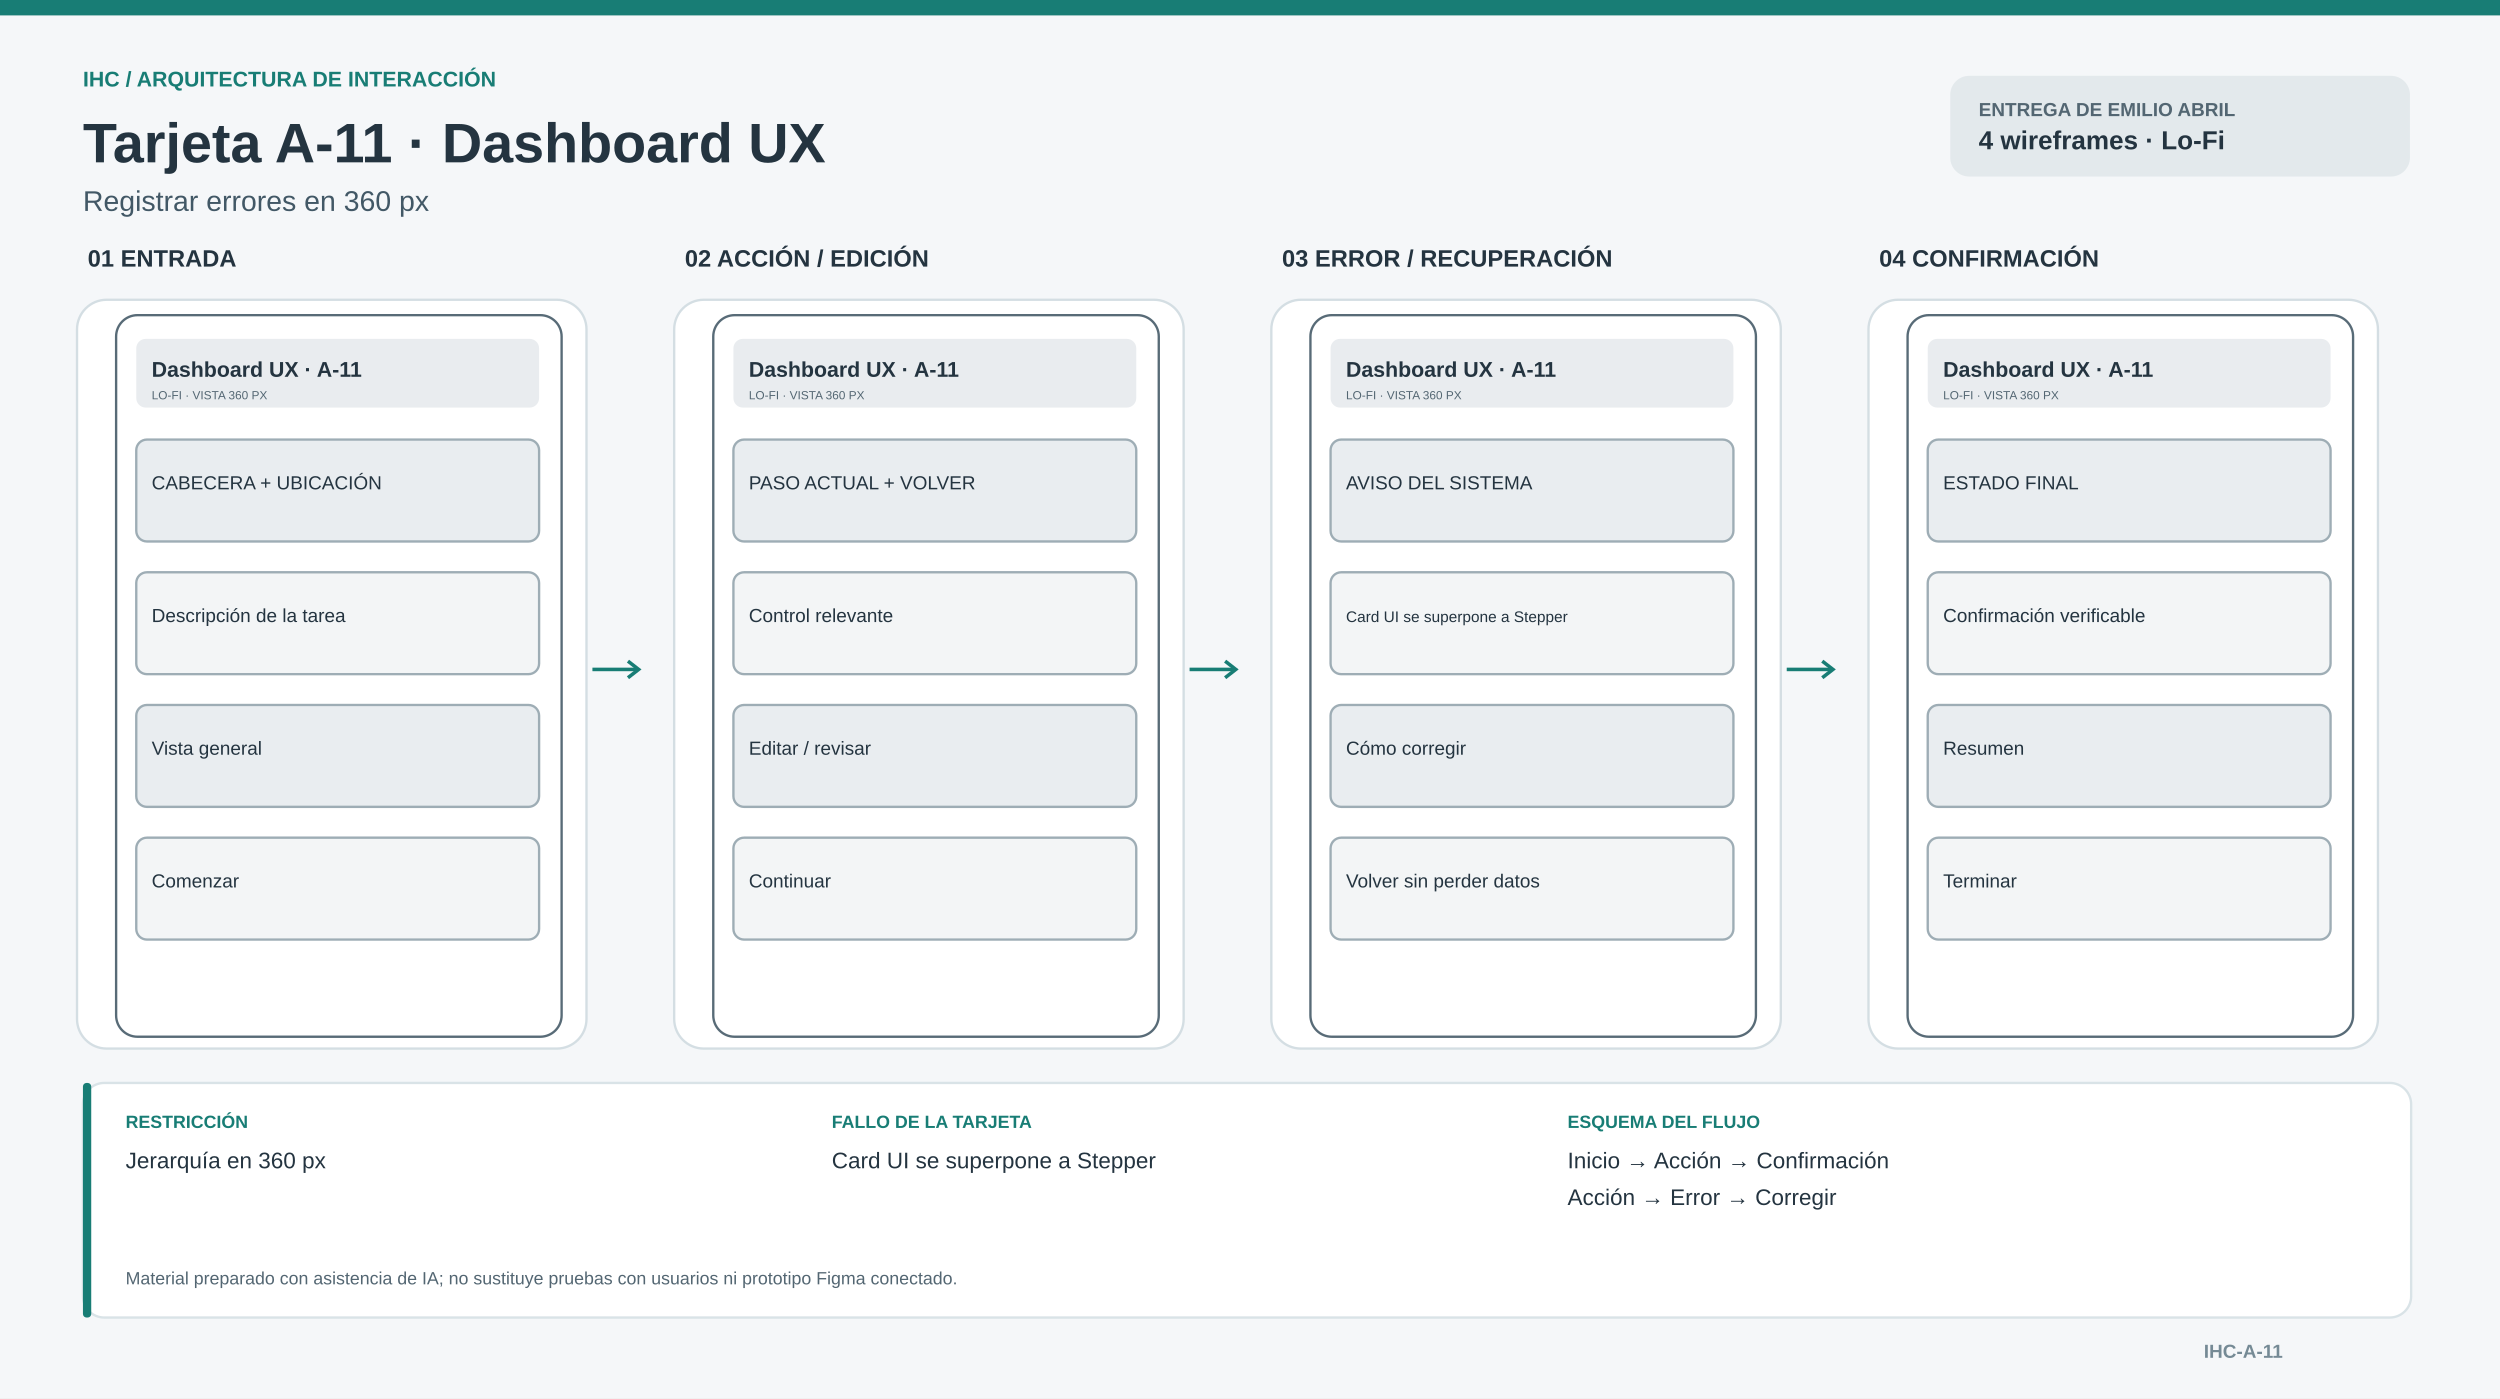
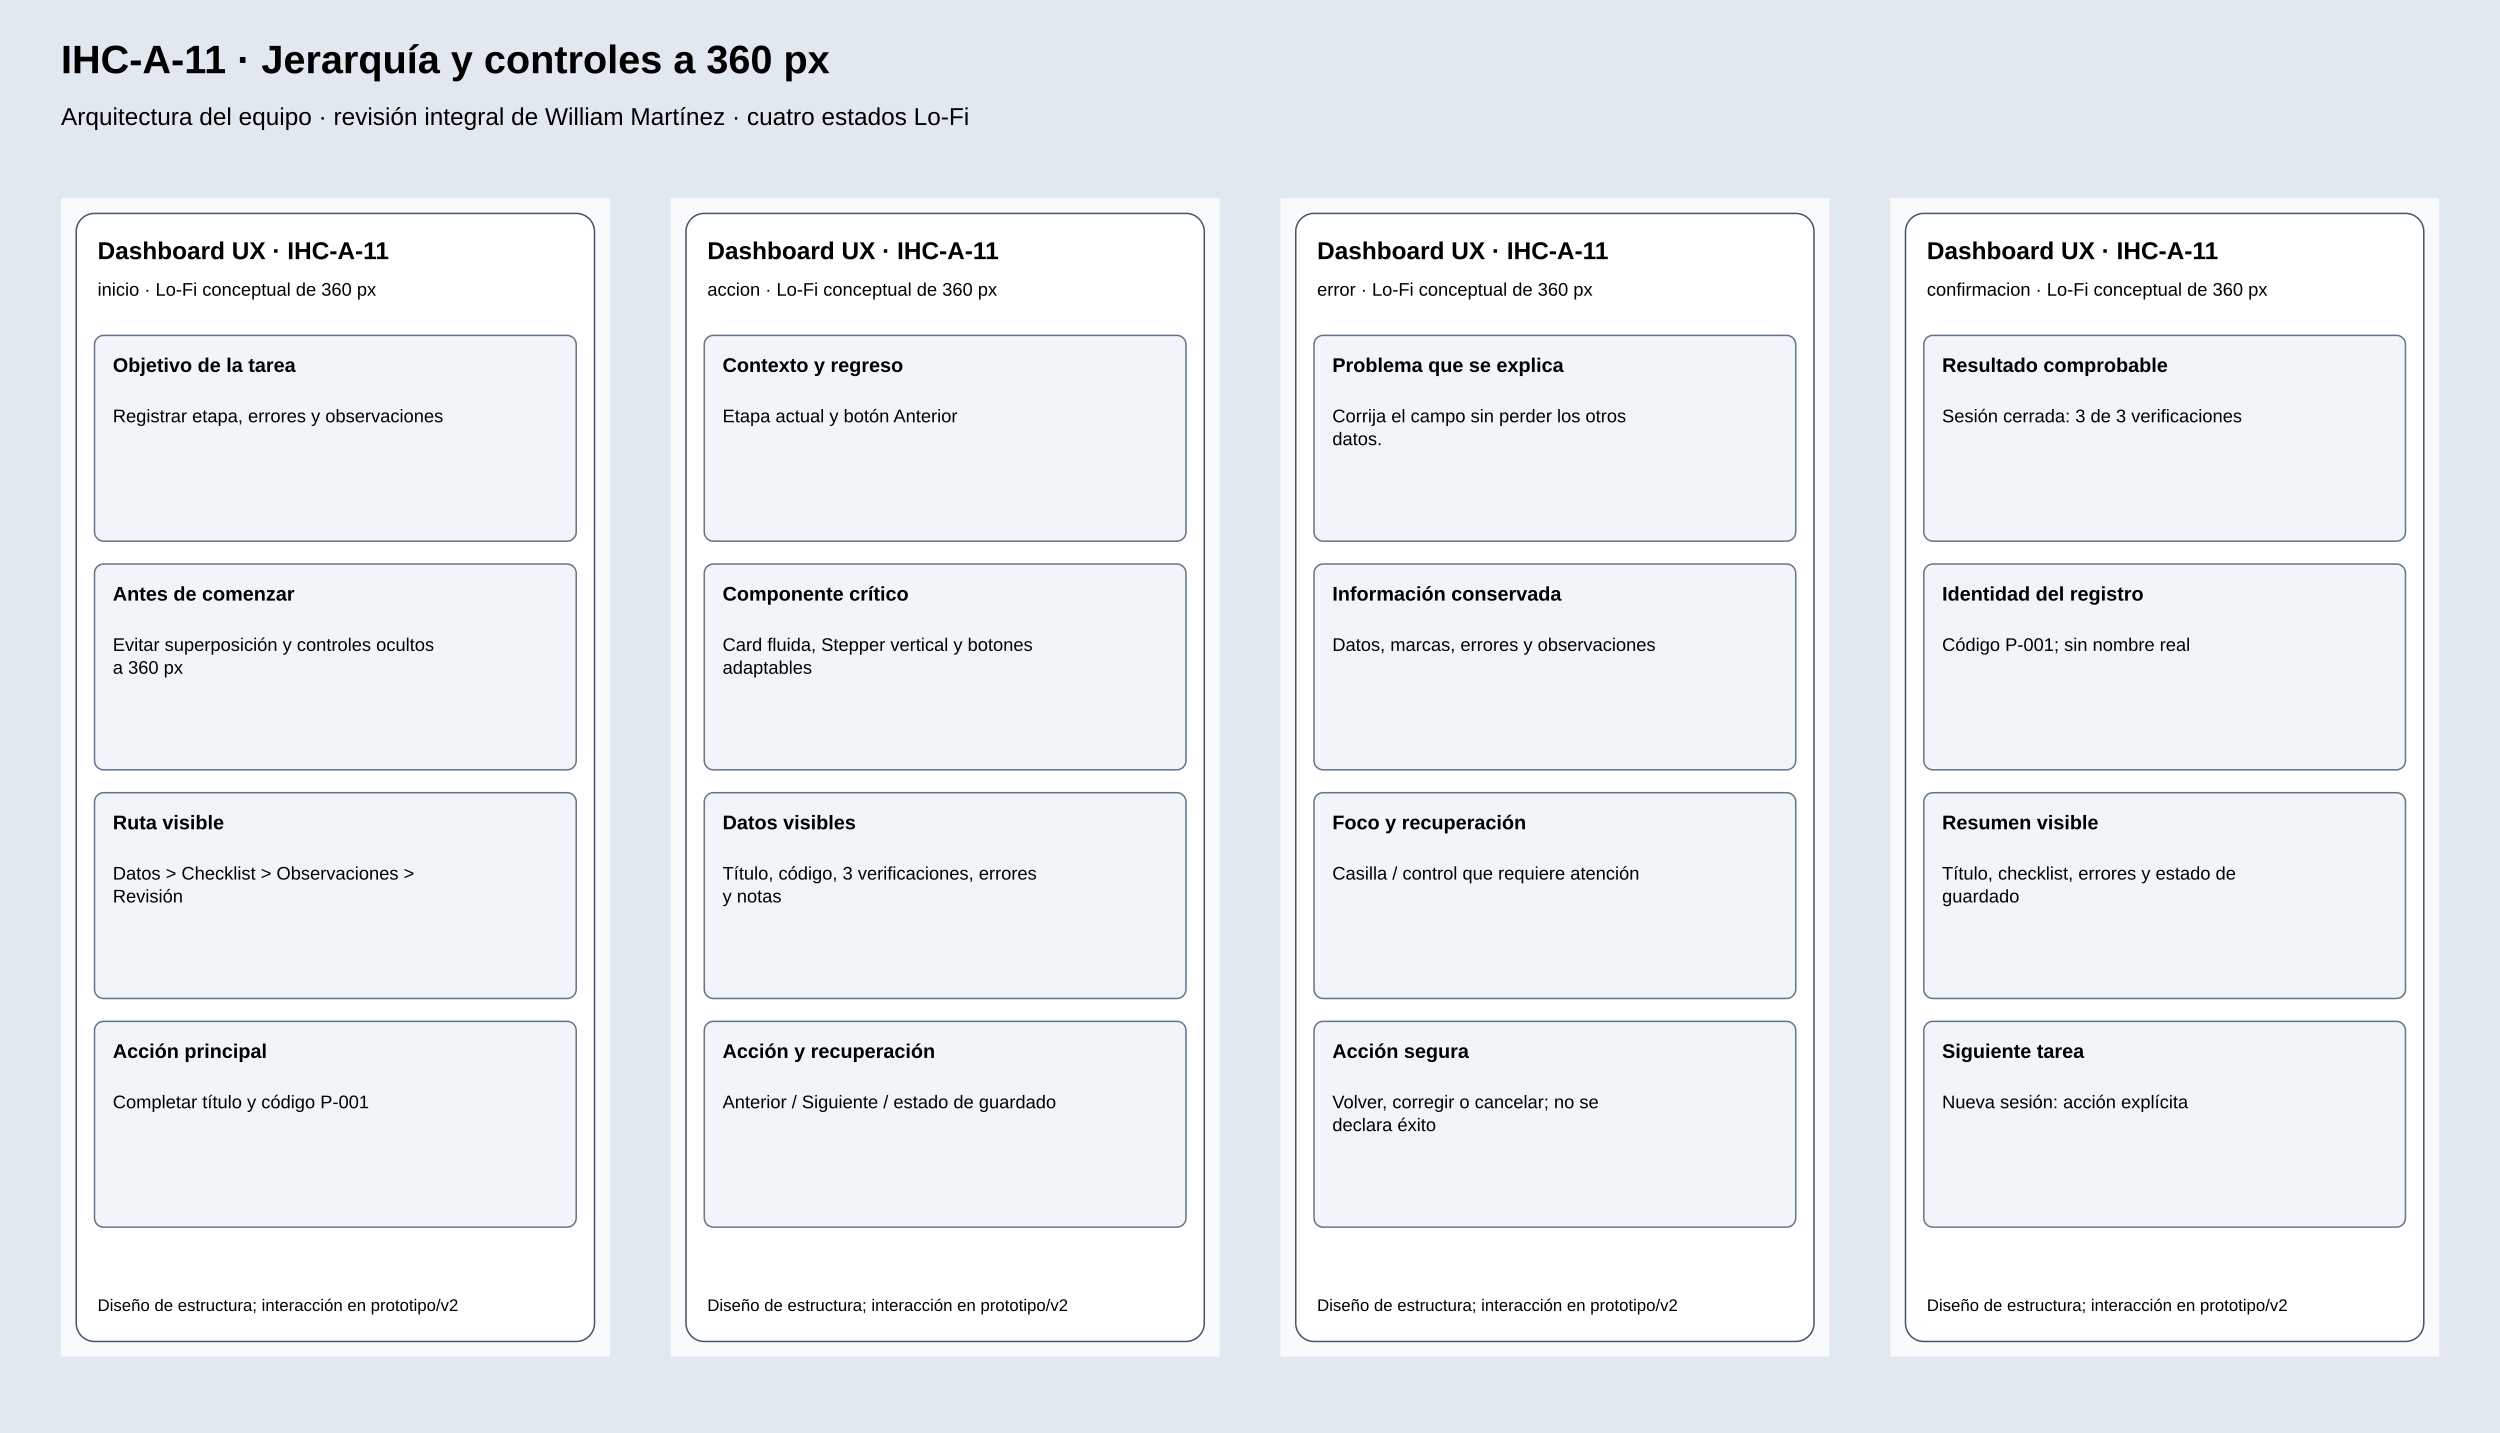
- <svg xmlns="http://www.w3.org/2000/svg" width="2110" height="1180" viewBox="0 0 2110 1180">
-   <rect x="0" y="0" width="2110" height="1180" rx="0" fill="#F5F7F9" />
-   <rect x="0" y="0" width="2110" height="13" rx="0" fill="#187D75" />
-   <text x="70" y="73" font-family="Arial,sans-serif" font-size="18" font-weight="700" fill="#187D75">IHC / ARQUITECTURA DE INTERACCIÓN</text>
-   <text x="70" y="137" font-family="Arial,sans-serif" font-size="47" font-weight="700" fill="#243440">Tarjeta A-11 · Dashboard UX</text>
-   <text x="70" y="178" font-family="Arial,sans-serif" font-size="24" font-weight="400" fill="#425866">Registrar errores en 360 px</text>
-   <rect x="1646" y="64" width="388" height="85" rx="16" fill="#E3E9EC" />
-   <text x="1670" y="98" font-family="Arial,sans-serif" font-size="16" font-weight="700" fill="#536672">ENTREGA DE EMILIO ABRIL</text>
-   <text x="1670" y="126" font-family="Arial,sans-serif" font-size="22" font-weight="700" fill="#243440">4 wireframes · Lo-Fi</text>
-   <text x="74" y="225" font-family="Arial,sans-serif" font-size="20" font-weight="700" fill="#243440">01    ENTRADA</text>
-   <rect x="65" y="253" width="430" height="632" rx="25" fill="#FFFFFF" stroke="#D4DEE3" stroke-width="2" />
-   <rect x="98" y="266" width="376" height="609" rx="18" fill="#FFFFFF" stroke="#586B77" stroke-width="2" />
-   <rect x="115" y="286" width="340" height="58" rx="8" fill="#E9ECEF" />
-   <text x="128" y="318" font-family="Arial,sans-serif" font-size="18" font-weight="700" fill="#243440">Dashboard UX · A-11</text>
-   <text x="128" y="337" font-family="Arial,sans-serif" font-size="10" font-weight="400" fill="#536672">LO-FI · VISTA 360 PX</text>
-   <rect x="115" y="371" width="340" height="86" rx="9" fill="#E9EDF0" stroke="#9EADB5" stroke-width="2" />
-   <text x="128" y="413" font-family="Arial,sans-serif" font-size="16" font-weight="400" fill="#243440">CABECERA + UBICACIÓN</text>
-   <rect x="115" y="483" width="340" height="86" rx="9" fill="#F3F5F6" stroke="#9EADB5" stroke-width="2" />
-   <text x="128" y="525" font-family="Arial,sans-serif" font-size="16" font-weight="400" fill="#243440">Descripción de la tarea</text>
-   <rect x="115" y="595" width="340" height="86" rx="9" fill="#E9EDF0" stroke="#9EADB5" stroke-width="2" />
-   <text x="128" y="637" font-family="Arial,sans-serif" font-size="16" font-weight="400" fill="#243440">Vista general</text>
-   <rect x="115" y="707" width="340" height="86" rx="9" fill="#F3F5F6" stroke="#9EADB5" stroke-width="2" />
-   <text x="128" y="749" font-family="Arial,sans-serif" font-size="16" font-weight="400" fill="#243440">Comenzar</text>
-   <path d="M500 565 H538" stroke="#187D75" stroke-width="3" />
-   <path d="M530 558 L539 565 L530 572" stroke="#187D75" stroke-width="3" fill="none" />
-   <text x="578" y="225" font-family="Arial,sans-serif" font-size="20" font-weight="700" fill="#243440">02    ACCIÓN / EDICIÓN</text>
-   <rect x="569" y="253" width="430" height="632" rx="25" fill="#FFFFFF" stroke="#D4DEE3" stroke-width="2" />
-   <rect x="602" y="266" width="376" height="609" rx="18" fill="#FFFFFF" stroke="#586B77" stroke-width="2" />
-   <rect x="619" y="286" width="340" height="58" rx="8" fill="#E9ECEF" />
-   <text x="632" y="318" font-family="Arial,sans-serif" font-size="18" font-weight="700" fill="#243440">Dashboard UX · A-11</text>
-   <text x="632" y="337" font-family="Arial,sans-serif" font-size="10" font-weight="400" fill="#536672">LO-FI · VISTA 360 PX</text>
-   <rect x="619" y="371" width="340" height="86" rx="9" fill="#E9EDF0" stroke="#9EADB5" stroke-width="2" />
-   <text x="632" y="413" font-family="Arial,sans-serif" font-size="16" font-weight="400" fill="#243440">PASO ACTUAL + VOLVER</text>
-   <rect x="619" y="483" width="340" height="86" rx="9" fill="#F3F5F6" stroke="#9EADB5" stroke-width="2" />
-   <text x="632" y="525" font-family="Arial,sans-serif" font-size="16" font-weight="400" fill="#243440">Control relevante</text>
-   <rect x="619" y="595" width="340" height="86" rx="9" fill="#E9EDF0" stroke="#9EADB5" stroke-width="2" />
-   <text x="632" y="637" font-family="Arial,sans-serif" font-size="16" font-weight="400" fill="#243440">Editar / revisar</text>
-   <rect x="619" y="707" width="340" height="86" rx="9" fill="#F3F5F6" stroke="#9EADB5" stroke-width="2" />
-   <text x="632" y="749" font-family="Arial,sans-serif" font-size="16" font-weight="400" fill="#243440">Continuar</text>
-   <path d="M1004 565 H1042" stroke="#187D75" stroke-width="3" />
-   <path d="M1034 558 L1043 565 L1034 572" stroke="#187D75" stroke-width="3" fill="none" />
-   <text x="1082" y="225" font-family="Arial,sans-serif" font-size="20" font-weight="700" fill="#243440">03    ERROR / RECUPERACIÓN</text>
-   <rect x="1073" y="253" width="430" height="632" rx="25" fill="#FFFFFF" stroke="#D4DEE3" stroke-width="2" />
-   <rect x="1106" y="266" width="376" height="609" rx="18" fill="#FFFFFF" stroke="#586B77" stroke-width="2" />
-   <rect x="1123" y="286" width="340" height="58" rx="8" fill="#E9ECEF" />
-   <text x="1136" y="318" font-family="Arial,sans-serif" font-size="18" font-weight="700" fill="#243440">Dashboard UX · A-11</text>
-   <text x="1136" y="337" font-family="Arial,sans-serif" font-size="10" font-weight="400" fill="#536672">LO-FI · VISTA 360 PX</text>
-   <rect x="1123" y="371" width="340" height="86" rx="9" fill="#E9EDF0" stroke="#9EADB5" stroke-width="2" />
-   <text x="1136" y="413" font-family="Arial,sans-serif" font-size="16" font-weight="400" fill="#243440">AVISO DEL SISTEMA</text>
-   <rect x="1123" y="483" width="340" height="86" rx="9" fill="#F3F5F6" stroke="#9EADB5" stroke-width="2" />
-   <text x="1136" y="525" font-family="Arial,sans-serif" font-size="13" font-weight="400" fill="#243440">Card UI se superpone a Stepper</text>
-   <rect x="1123" y="595" width="340" height="86" rx="9" fill="#E9EDF0" stroke="#9EADB5" stroke-width="2" />
-   <text x="1136" y="637" font-family="Arial,sans-serif" font-size="16" font-weight="400" fill="#243440">Cómo corregir</text>
-   <rect x="1123" y="707" width="340" height="86" rx="9" fill="#F3F5F6" stroke="#9EADB5" stroke-width="2" />
-   <text x="1136" y="749" font-family="Arial,sans-serif" font-size="16" font-weight="400" fill="#243440">Volver sin perder datos</text>
-   <path d="M1508 565 H1546" stroke="#187D75" stroke-width="3" />
-   <path d="M1538 558 L1547 565 L1538 572" stroke="#187D75" stroke-width="3" fill="none" />
-   <text x="1586" y="225" font-family="Arial,sans-serif" font-size="20" font-weight="700" fill="#243440">04    CONFIRMACIÓN</text>
-   <rect x="1577" y="253" width="430" height="632" rx="25" fill="#FFFFFF" stroke="#D4DEE3" stroke-width="2" />
-   <rect x="1610" y="266" width="376" height="609" rx="18" fill="#FFFFFF" stroke="#586B77" stroke-width="2" />
-   <rect x="1627" y="286" width="340" height="58" rx="8" fill="#E9ECEF" />
-   <text x="1640" y="318" font-family="Arial,sans-serif" font-size="18" font-weight="700" fill="#243440">Dashboard UX · A-11</text>
-   <text x="1640" y="337" font-family="Arial,sans-serif" font-size="10" font-weight="400" fill="#536672">LO-FI · VISTA 360 PX</text>
-   <rect x="1627" y="371" width="340" height="86" rx="9" fill="#E9EDF0" stroke="#9EADB5" stroke-width="2" />
-   <text x="1640" y="413" font-family="Arial,sans-serif" font-size="16" font-weight="400" fill="#243440">ESTADO FINAL</text>
-   <rect x="1627" y="483" width="340" height="86" rx="9" fill="#F3F5F6" stroke="#9EADB5" stroke-width="2" />
-   <text x="1640" y="525" font-family="Arial,sans-serif" font-size="16" font-weight="400" fill="#243440">Confirmación verificable</text>
-   <rect x="1627" y="595" width="340" height="86" rx="9" fill="#E9EDF0" stroke="#9EADB5" stroke-width="2" />
-   <text x="1640" y="637" font-family="Arial,sans-serif" font-size="16" font-weight="400" fill="#243440">Resumen</text>
-   <rect x="1627" y="707" width="340" height="86" rx="9" fill="#F3F5F6" stroke="#9EADB5" stroke-width="2" />
-   <text x="1640" y="749" font-family="Arial,sans-serif" font-size="16" font-weight="400" fill="#243440">Terminar</text>
-   <rect x="70" y="914" width="1965" height="198" rx="18" fill="#FFF" stroke="#D9E3E7" stroke-width="2" />
-   <rect x="70" y="914" width="7" height="198" rx="3" fill="#187D75" />
-   <text x="106" y="952" font-family="Arial,sans-serif" font-size="15" font-weight="700" fill="#187D75">RESTRICCIÓN</text>
-   <text x="106" y="986" font-family="Arial,sans-serif" font-size="19" font-weight="400" fill="#243440">Jerarquía en 360 px</text>
-   <text x="702" y="952" font-family="Arial,sans-serif" font-size="15" font-weight="700" fill="#187D75">FALLO DE LA TARJETA</text>
-   <text x="702" y="986" font-family="Arial,sans-serif" font-size="19" font-weight="400" fill="#243440">Card UI se superpone a Stepper</text>
-   <text x="1323" y="952" font-family="Arial,sans-serif" font-size="15" font-weight="700" fill="#187D75">ESQUEMA DEL FLUJO</text>
-   <text x="1323" y="986" font-family="Arial,sans-serif" font-size="19" font-weight="400" fill="#243440">Inicio → Acción → Confirmación</text>
-   <text x="1323" y="1017" font-family="Arial,sans-serif" font-size="19" font-weight="400" fill="#243440">Acción → Error → Corregir</text>
-   <text x="106" y="1084" font-family="Arial,sans-serif" font-size="15" font-weight="400" fill="#536672">Material preparado con asistencia de IA; no sustituye pruebas con usuarios ni prototipo Figma conectado.</text>
-   <text x="1860" y="1146" font-family="Arial,sans-serif" font-size="16" font-weight="700" fill="#758A95">IHC-A-11</text>
+ <svg xmlns="http://www.w3.org/2000/svg" width="1640" height="940" viewBox="0 0 1640 940">
+   <rect width="1640" height="940" fill="#e2e8f0" />
+   <text x="40" y="48" font-family="Arial" font-size="26" font-weight="bold">IHC-A-11 · Jerarquía y controles a 360 px</text>
+   <text x="40" y="82" font-family="Arial" font-size="16">Arquitectura del equipo · revisión integral de William Martínez · cuatro estados Lo-Fi</text>
+   <g transform="translate(40,130)">
+     <rect width="360" height="760" fill="#f8fafc" />
+     <rect x="10" y="10" width="340" height="740" rx="12" fill="white" stroke="#475569" />
+     <text x="24" y="40" font-family="Arial" font-size="16" font-weight="bold">Dashboard UX · IHC-A-11</text>
+     <text x="24" y="64" font-family="Arial" font-size="12">inicio · Lo-Fi conceptual de 360 px</text>
+     <rect x="22" y="90" width="316" height="135" rx="6" fill="#f1f5f9" stroke="#64748b" />
+     <text x="34" y="114" font-family="Arial" font-size="13" font-weight="bold">Objetivo de la tarea</text>
+     <text x="34" y="147" font-family="Arial" font-size="12">Registrar etapa, errores y observaciones</text>
+     <rect x="22" y="240" width="316" height="135" rx="6" fill="#f1f5f9" stroke="#64748b" />
+     <text x="34" y="264" font-family="Arial" font-size="13" font-weight="bold">Antes de comenzar</text>
+     <text x="34" y="297" font-family="Arial" font-size="12">Evitar superposición y controles ocultos</text>
+     <text x="34" y="312" font-family="Arial" font-size="12">a 360 px</text>
+     <rect x="22" y="390" width="316" height="135" rx="6" fill="#f1f5f9" stroke="#64748b" />
+     <text x="34" y="414" font-family="Arial" font-size="13" font-weight="bold">Ruta visible</text>
+     <text x="34" y="447" font-family="Arial" font-size="12">Datos &gt; Checklist &gt; Observaciones &gt;</text>
+     <text x="34" y="462" font-family="Arial" font-size="12">Revisión</text>
+     <rect x="22" y="540" width="316" height="135" rx="6" fill="#f1f5f9" stroke="#64748b" />
+     <text x="34" y="564" font-family="Arial" font-size="13" font-weight="bold">Acción principal</text>
+     <text x="34" y="597" font-family="Arial" font-size="12">Completar título y código P-001</text>
+     <text x="24" y="730" font-family="Arial" font-size="11">Diseño de estructura; interacción en prototipo/v2</text>
+   </g>
+   <g transform="translate(440,130)">
+     <rect width="360" height="760" fill="#f8fafc" />
+     <rect x="10" y="10" width="340" height="740" rx="12" fill="white" stroke="#475569" />
+     <text x="24" y="40" font-family="Arial" font-size="16" font-weight="bold">Dashboard UX · IHC-A-11</text>
+     <text x="24" y="64" font-family="Arial" font-size="12">accion · Lo-Fi conceptual de 360 px</text>
+     <rect x="22" y="90" width="316" height="135" rx="6" fill="#f1f5f9" stroke="#64748b" />
+     <text x="34" y="114" font-family="Arial" font-size="13" font-weight="bold">Contexto y regreso</text>
+     <text x="34" y="147" font-family="Arial" font-size="12">Etapa actual y botón Anterior</text>
+     <rect x="22" y="240" width="316" height="135" rx="6" fill="#f1f5f9" stroke="#64748b" />
+     <text x="34" y="264" font-family="Arial" font-size="13" font-weight="bold">Componente crítico</text>
+     <text x="34" y="297" font-family="Arial" font-size="12">Card fluida, Stepper vertical y botones</text>
+     <text x="34" y="312" font-family="Arial" font-size="12">adaptables</text>
+     <rect x="22" y="390" width="316" height="135" rx="6" fill="#f1f5f9" stroke="#64748b" />
+     <text x="34" y="414" font-family="Arial" font-size="13" font-weight="bold">Datos visibles</text>
+     <text x="34" y="447" font-family="Arial" font-size="12">Título, código, 3 verificaciones, errores</text>
+     <text x="34" y="462" font-family="Arial" font-size="12">y notas</text>
+     <rect x="22" y="540" width="316" height="135" rx="6" fill="#f1f5f9" stroke="#64748b" />
+     <text x="34" y="564" font-family="Arial" font-size="13" font-weight="bold">Acción y recuperación</text>
+     <text x="34" y="597" font-family="Arial" font-size="12">Anterior / Siguiente / estado de guardado</text>
+     <text x="24" y="730" font-family="Arial" font-size="11">Diseño de estructura; interacción en prototipo/v2</text>
+   </g>
+   <g transform="translate(840,130)">
+     <rect width="360" height="760" fill="#f8fafc" />
+     <rect x="10" y="10" width="340" height="740" rx="12" fill="white" stroke="#475569" />
+     <text x="24" y="40" font-family="Arial" font-size="16" font-weight="bold">Dashboard UX · IHC-A-11</text>
+     <text x="24" y="64" font-family="Arial" font-size="12">error · Lo-Fi conceptual de 360 px</text>
+     <rect x="22" y="90" width="316" height="135" rx="6" fill="#f1f5f9" stroke="#64748b" />
+     <text x="34" y="114" font-family="Arial" font-size="13" font-weight="bold">Problema que se explica</text>
+     <text x="34" y="147" font-family="Arial" font-size="12">Corrija el campo sin perder los otros</text>
+     <text x="34" y="162" font-family="Arial" font-size="12">datos.</text>
+     <rect x="22" y="240" width="316" height="135" rx="6" fill="#f1f5f9" stroke="#64748b" />
+     <text x="34" y="264" font-family="Arial" font-size="13" font-weight="bold">Información conservada</text>
+     <text x="34" y="297" font-family="Arial" font-size="12">Datos, marcas, errores y observaciones</text>
+     <rect x="22" y="390" width="316" height="135" rx="6" fill="#f1f5f9" stroke="#64748b" />
+     <text x="34" y="414" font-family="Arial" font-size="13" font-weight="bold">Foco y recuperación</text>
+     <text x="34" y="447" font-family="Arial" font-size="12">Casilla / control que requiere atención</text>
+     <rect x="22" y="540" width="316" height="135" rx="6" fill="#f1f5f9" stroke="#64748b" />
+     <text x="34" y="564" font-family="Arial" font-size="13" font-weight="bold">Acción segura</text>
+     <text x="34" y="597" font-family="Arial" font-size="12">Volver, corregir o cancelar; no se</text>
+     <text x="34" y="612" font-family="Arial" font-size="12">declara éxito</text>
+     <text x="24" y="730" font-family="Arial" font-size="11">Diseño de estructura; interacción en prototipo/v2</text>
+   </g>
+   <g transform="translate(1240,130)">
+     <rect width="360" height="760" fill="#f8fafc" />
+     <rect x="10" y="10" width="340" height="740" rx="12" fill="white" stroke="#475569" />
+     <text x="24" y="40" font-family="Arial" font-size="16" font-weight="bold">Dashboard UX · IHC-A-11</text>
+     <text x="24" y="64" font-family="Arial" font-size="12">confirmacion · Lo-Fi conceptual de 360 px</text>
+     <rect x="22" y="90" width="316" height="135" rx="6" fill="#f1f5f9" stroke="#64748b" />
+     <text x="34" y="114" font-family="Arial" font-size="13" font-weight="bold">Resultado comprobable</text>
+     <text x="34" y="147" font-family="Arial" font-size="12">Sesión cerrada: 3 de 3 verificaciones</text>
+     <rect x="22" y="240" width="316" height="135" rx="6" fill="#f1f5f9" stroke="#64748b" />
+     <text x="34" y="264" font-family="Arial" font-size="13" font-weight="bold">Identidad del registro</text>
+     <text x="34" y="297" font-family="Arial" font-size="12">Código P-001; sin nombre real</text>
+     <rect x="22" y="390" width="316" height="135" rx="6" fill="#f1f5f9" stroke="#64748b" />
+     <text x="34" y="414" font-family="Arial" font-size="13" font-weight="bold">Resumen visible</text>
+     <text x="34" y="447" font-family="Arial" font-size="12">Título, checklist, errores y estado de</text>
+     <text x="34" y="462" font-family="Arial" font-size="12">guardado</text>
+     <rect x="22" y="540" width="316" height="135" rx="6" fill="#f1f5f9" stroke="#64748b" />
+     <text x="34" y="564" font-family="Arial" font-size="13" font-weight="bold">Siguiente tarea</text>
+     <text x="34" y="597" font-family="Arial" font-size="12">Nueva sesión: acción explícita</text>
+     <text x="24" y="730" font-family="Arial" font-size="11">Diseño de estructura; interacción en prototipo/v2</text>
+   </g>
</svg>
